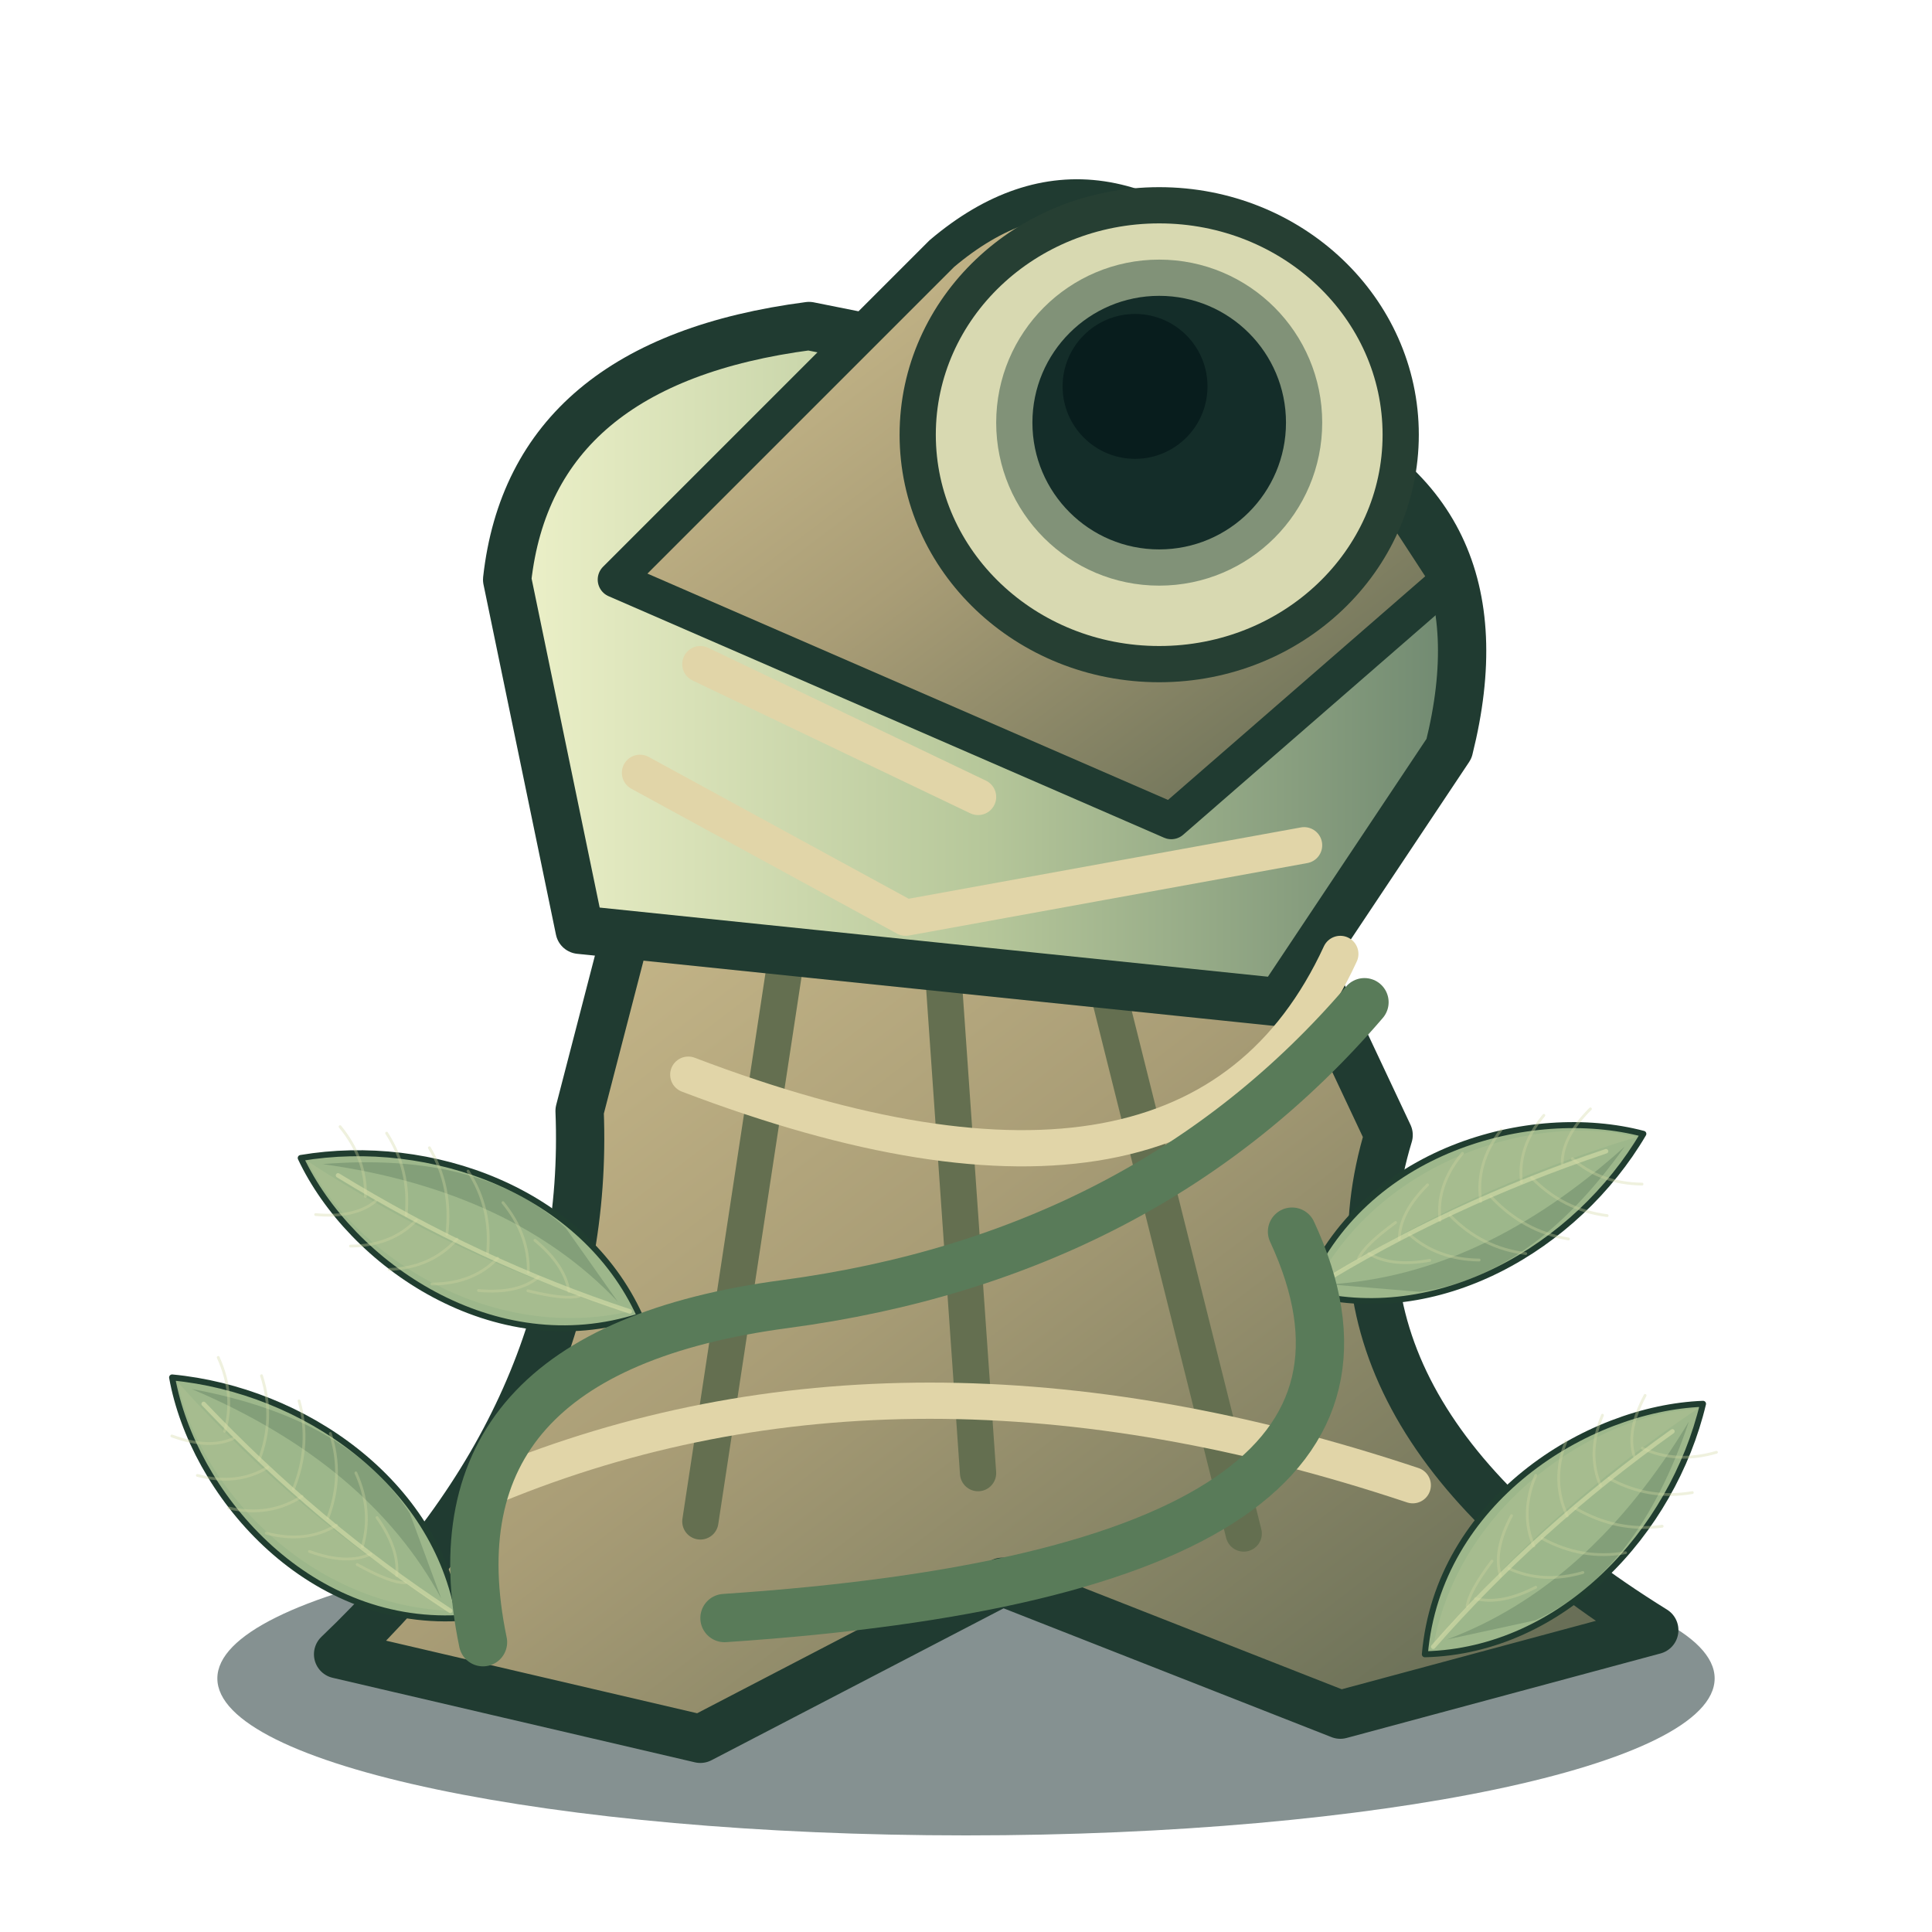
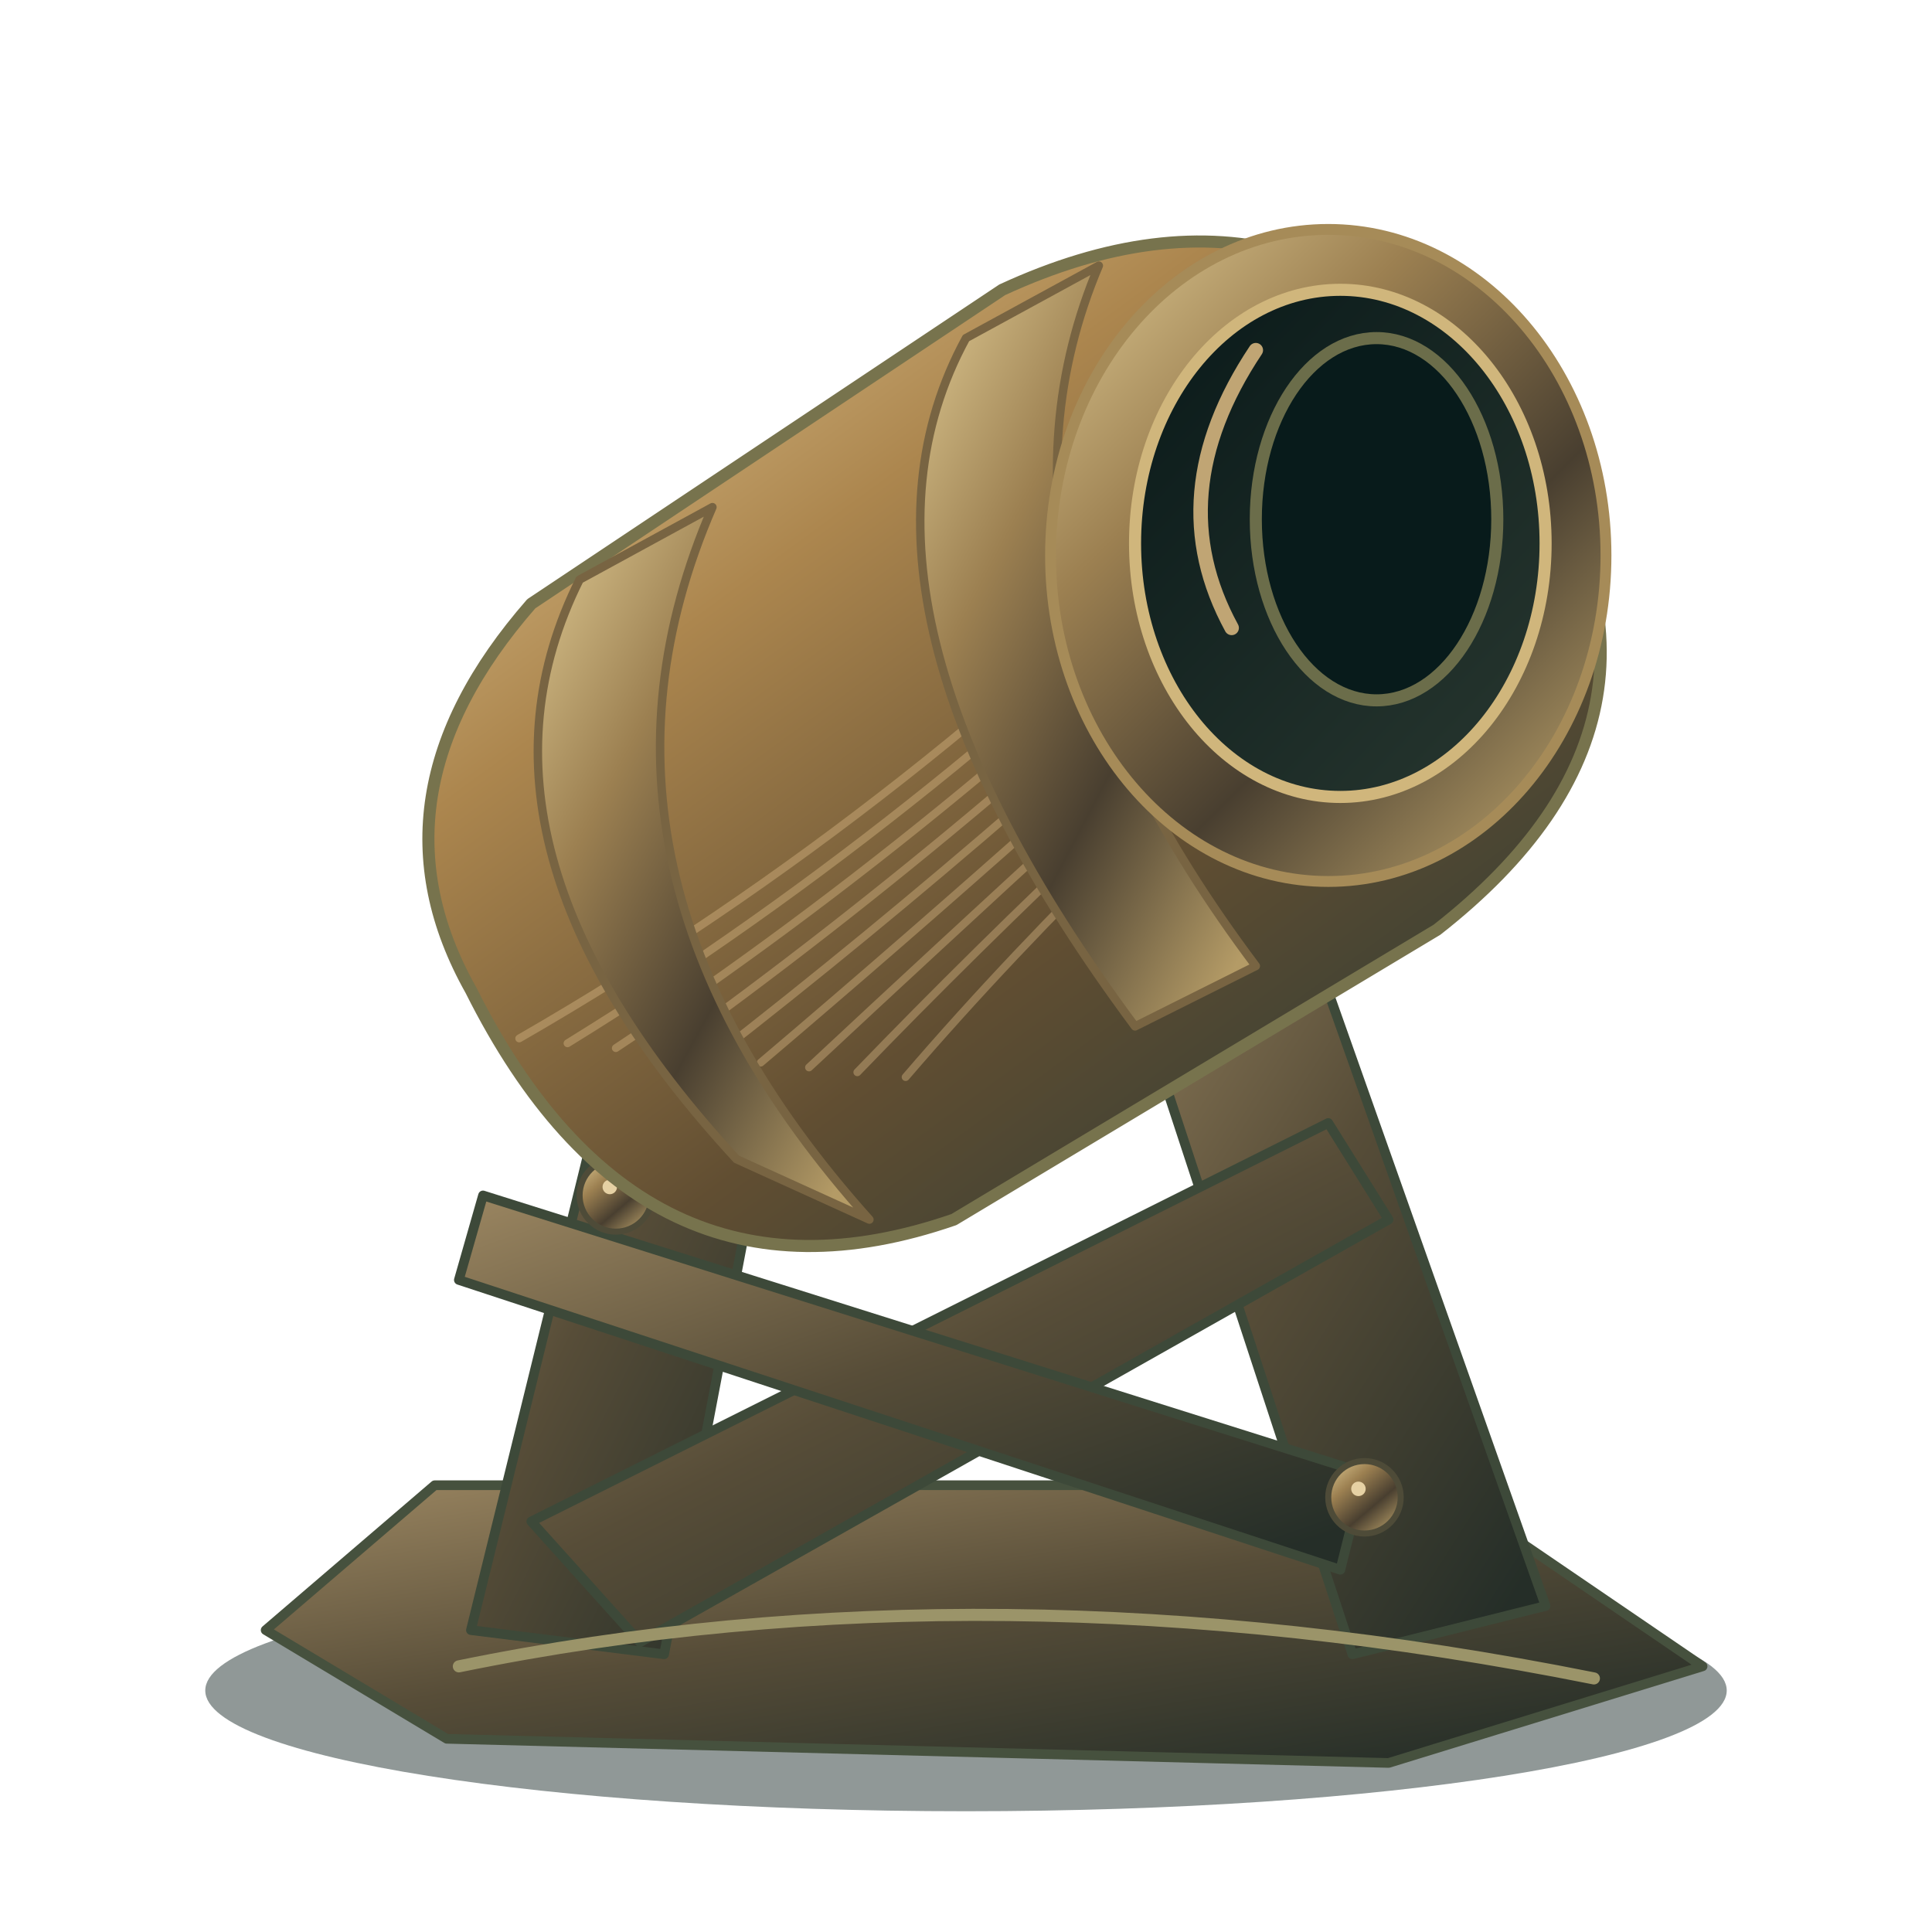
<svg xmlns="http://www.w3.org/2000/svg" width="160" height="160" viewBox="0 0 160 160">
  <defs>
-     <linearGradient id="earth" x1="0" y1="0" x2="1" y2="1">
-       <stop stop-color="#d8c795" />
-       <stop offset=".48" stop-color="#a99d76" />
-       <stop offset="1" stop-color="#5b6550" />
+     <linearGradient id="wood" x1="0%" y1="0%" x2="85%" y2="100%">
+       <stop offset="0.000" stop-color="#9b8661" />
+       <stop offset="0.500" stop-color="#574d38" />
+       <stop offset="1.000" stop-color="#252e28" />
    </linearGradient>
-     <linearGradient id="shell">
-       <stop stop-color="#edf1c9" />
-       <stop offset=".5" stop-color="#b6c79a" />
-       <stop offset="1" stop-color="#6f8870" />
+     <linearGradient id="shell" x1="0%" y1="0%" x2="85%" y2="100%">
+       <stop offset="0.000" stop-color="#d4c5a0" />
+       <stop offset="0.500" stop-color="#8e9175" />
+       <stop offset="1.000" stop-color="#3b5047" />
    </linearGradient>
+     <linearGradient id="copper" x1="0%" y1="0%" x2="85%" y2="100%">
+       <stop offset="0.000" stop-color="#e0cb94" />
+       <stop offset="0.333" stop-color="#9c8051" />
+       <stop offset="0.667" stop-color="#493f30" />
+       <stop offset="1.000" stop-color="#b49b66" />
+     </linearGradient>
+     <linearGradient id="resin" x1="0%" y1="0%" x2="85%" y2="100%">
+       <stop offset="0.000" stop-color="#ead2a0" />
+       <stop offset="0.333" stop-color="#ac864e" />
+       <stop offset="0.667" stop-color="#614e32" />
+       <stop offset="1.000" stop-color="#273934" />
+     </linearGradient>
+     <linearGradient id="wing" x1="0%" y1="0%" x2="85%" y2="100%">
+       <stop offset="0.000" stop-color="#b0bda0" />
+       <stop offset="0.500" stop-color="#597b6d" />
+       <stop offset="1.000" stop-color="#223e39" />
+     </linearGradient>
+     <linearGradient id="dark" x1="0%" y1="0%" x2="85%" y2="100%">
+       <stop offset="0.000" stop-color="#091919" />
+       <stop offset="1.000" stop-color="#26352e" />
+     </linearGradient>
+     <radialGradient id="lamp" cx="35%" cy="27%" r="80%">
+       <stop offset="0.000" stop-color="#fff0c0" />
+       <stop offset="0.500" stop-color="#b58d4d" />
+       <stop offset="1.000" stop-color="#473c2d" />
+     </radialGradient>
  </defs>
-   <ellipse cx="80" cy="139" rx="62" ry="13" fill="#0b2424" stroke="none" stroke-width="1" opacity=".5" />
-   <path d="M28 137 Q49 117 48 92 L55 65 99 60 115 94 Q108 117 137 135 L111 142 83 131 58 144Z" fill="url(#earth)" stroke="#203b31" stroke-width="4" stroke-linecap="round" stroke-linejoin="round" />
-   <path d="M58 126 L65 80 M81 122 L78 79 M103 127 L92 83" fill="none" stroke="#646f50" stroke-width="3" stroke-linecap="round" stroke-linejoin="round" />
-   <path d="M48 77 L42 48 Q44 30 67 27 L107 35 Q125 42 120 62 L106 83Z" fill="url(#shell)" stroke="#203b31" stroke-width="4" stroke-linecap="round" stroke-linejoin="round" />
-   <path d="M51 48 L78 21 Q91 10 105 25 L120 48 97 68Z" fill="url(#earth)" stroke="#203b31" stroke-width="3" stroke-linecap="round" stroke-linejoin="round" />
-   <ellipse cx="96" cy="36" rx="20" ry="19" fill="#d8d9b1" stroke="#263f33" stroke-width="3" />
-   <ellipse cx="96" cy="35" rx="12" ry="12" fill="#142d29" stroke="#819278" stroke-width="3" />
-   <ellipse cx="94" cy="32" rx="6" ry="6" fill="#081d1d" stroke="none" stroke-width="1" />
-   <path d="M53 64 L75 76 108 70 M58 55 L81 66 M57 89 Q99 105 111 79 M41 123 Q75 109 117 123" fill="none" stroke="#e1d5a8" stroke-width="3" stroke-linecap="round" stroke-linejoin="round" />
-   <g transform="translate(38 134) rotate(-50) scale(0.31)">
-     <path d="M0 0 C-28 -30 -20 -76 0 -100 C20 -71 24 -28 0 0Z" fill="#9db78b" stroke="#203d30" stroke-width="1.6" stroke-linecap="round" stroke-linejoin="round" />
-     <path d="M0 -3 C-24 -34 -17 -77 0 -98 Q-7 -49 0 -3Z" fill="#e5e8ac" stroke="none" stroke-width="0" stroke-linecap="round" stroke-linejoin="round" opacity=".12" />
-     <path d="M1 -7 Q16 -45 1 -94 Q22 -57 13 -28Z" fill="#0c3329" stroke="none" stroke-width="0" stroke-linecap="round" stroke-linejoin="round" opacity=".18" />
-     <path d="M-2 -17 Q-4.55 -20 -6.51 -30 M-2 -20 Q3.90 -24 6.51 -34" fill="none" stroke="#d0d6a1" stroke-width="0.75" stroke-linecap="round" stroke-linejoin="round" opacity=".35" />
-     <path d="M-2 -29 Q-8.41 -32 -12.02 -42 M-2 -32 Q7.21 -36 12.02 -46" fill="none" stroke="#d0d6a1" stroke-width="0.75" stroke-linecap="round" stroke-linejoin="round" opacity=".35" />
-     <path d="M-2 -41 Q-10.99 -44 -15.71 -54 M-2 -44 Q9.42 -48 15.71 -58" fill="none" stroke="#d0d6a1" stroke-width="0.75" stroke-linecap="round" stroke-linejoin="round" opacity=".35" />
-     <path d="M-2 -53 Q-11.90 -56 -17.00 -66 M-2 -56 Q10.20 -60 17.00 -70" fill="none" stroke="#d0d6a1" stroke-width="0.75" stroke-linecap="round" stroke-linejoin="round" opacity=".35" />
-     <path d="M-2 -65 Q-10.99 -68 -15.71 -78 M-2 -68 Q9.42 -72 15.71 -82" fill="none" stroke="#d0d6a1" stroke-width="0.75" stroke-linecap="round" stroke-linejoin="round" opacity=".35" />
-     <path d="M-2 -77 Q-8.41 -80 -12.02 -90 M-2 -80 Q7.21 -84 12.02 -94" fill="none" stroke="#d0d6a1" stroke-width="0.75" stroke-linecap="round" stroke-linejoin="round" opacity=".35" />
-     <path d="M0 -3 Q-5 -45 0 -89" fill="none" stroke="#dce1ac" stroke-width="1.2" stroke-linecap="round" stroke-linejoin="round" opacity=".55" />
-   </g>
-   <g transform="translate(118 137) rotate(48) scale(0.31)">
-     <path d="M0 0 C-28 -30 -20 -76 0 -100 C20 -71 24 -28 0 0Z" fill="#9db78b" stroke="#203d30" stroke-width="1.6" stroke-linecap="round" stroke-linejoin="round" />
-     <path d="M0 -3 C-24 -34 -17 -77 0 -98 Q-7 -49 0 -3Z" fill="#e5e8ac" stroke="none" stroke-width="0" stroke-linecap="round" stroke-linejoin="round" opacity=".12" />
-     <path d="M1 -7 Q16 -45 1 -94 Q22 -57 13 -28Z" fill="#0c3329" stroke="none" stroke-width="0" stroke-linecap="round" stroke-linejoin="round" opacity=".18" />
-     <path d="M-2 -17 Q-4.55 -20 -6.51 -30 M-2 -20 Q3.90 -24 6.51 -34" fill="none" stroke="#d0d6a1" stroke-width="0.75" stroke-linecap="round" stroke-linejoin="round" opacity=".35" />
-     <path d="M-2 -29 Q-8.41 -32 -12.02 -42 M-2 -32 Q7.21 -36 12.02 -46" fill="none" stroke="#d0d6a1" stroke-width="0.75" stroke-linecap="round" stroke-linejoin="round" opacity=".35" />
-     <path d="M-2 -41 Q-10.99 -44 -15.71 -54 M-2 -44 Q9.42 -48 15.71 -58" fill="none" stroke="#d0d6a1" stroke-width="0.75" stroke-linecap="round" stroke-linejoin="round" opacity=".35" />
-     <path d="M-2 -53 Q-11.90 -56 -17.00 -66 M-2 -56 Q10.20 -60 17.00 -70" fill="none" stroke="#d0d6a1" stroke-width="0.75" stroke-linecap="round" stroke-linejoin="round" opacity=".35" />
-     <path d="M-2 -65 Q-10.99 -68 -15.71 -78 M-2 -68 Q9.42 -72 15.71 -82" fill="none" stroke="#d0d6a1" stroke-width="0.75" stroke-linecap="round" stroke-linejoin="round" opacity=".35" />
-     <path d="M-2 -77 Q-8.41 -80 -12.02 -90 M-2 -80 Q7.21 -84 12.02 -94" fill="none" stroke="#d0d6a1" stroke-width="0.75" stroke-linecap="round" stroke-linejoin="round" opacity=".35" />
-     <path d="M0 -3 Q-5 -45 0 -89" fill="none" stroke="#dce1ac" stroke-width="1.2" stroke-linecap="round" stroke-linejoin="round" opacity=".55" />
-   </g>
-   <g transform="translate(53 109) rotate(-65) scale(0.31)">
-     <path d="M0 0 C-28 -30 -20 -76 0 -100 C20 -71 24 -28 0 0Z" fill="#9db78b" stroke="#203d30" stroke-width="1.6" stroke-linecap="round" stroke-linejoin="round" />
-     <path d="M0 -3 C-24 -34 -17 -77 0 -98 Q-7 -49 0 -3Z" fill="#e5e8ac" stroke="none" stroke-width="0" stroke-linecap="round" stroke-linejoin="round" opacity=".12" />
-     <path d="M1 -7 Q16 -45 1 -94 Q22 -57 13 -28Z" fill="#0c3329" stroke="none" stroke-width="0" stroke-linecap="round" stroke-linejoin="round" opacity=".18" />
-     <path d="M-2 -17 Q-4.55 -20 -6.51 -30 M-2 -20 Q3.90 -24 6.51 -34" fill="none" stroke="#d0d6a1" stroke-width="0.75" stroke-linecap="round" stroke-linejoin="round" opacity=".35" />
-     <path d="M-2 -29 Q-8.41 -32 -12.02 -42 M-2 -32 Q7.21 -36 12.02 -46" fill="none" stroke="#d0d6a1" stroke-width="0.75" stroke-linecap="round" stroke-linejoin="round" opacity=".35" />
-     <path d="M-2 -41 Q-10.99 -44 -15.71 -54 M-2 -44 Q9.42 -48 15.71 -58" fill="none" stroke="#d0d6a1" stroke-width="0.75" stroke-linecap="round" stroke-linejoin="round" opacity=".35" />
-     <path d="M-2 -53 Q-11.90 -56 -17.00 -66 M-2 -56 Q10.20 -60 17.00 -70" fill="none" stroke="#d0d6a1" stroke-width="0.75" stroke-linecap="round" stroke-linejoin="round" opacity=".35" />
-     <path d="M-2 -65 Q-10.99 -68 -15.71 -78 M-2 -68 Q9.42 -72 15.71 -82" fill="none" stroke="#d0d6a1" stroke-width="0.75" stroke-linecap="round" stroke-linejoin="round" opacity=".35" />
-     <path d="M-2 -77 Q-8.41 -80 -12.02 -90 M-2 -80 Q7.21 -84 12.02 -94" fill="none" stroke="#d0d6a1" stroke-width="0.75" stroke-linecap="round" stroke-linejoin="round" opacity=".35" />
-     <path d="M0 -3 Q-5 -45 0 -89" fill="none" stroke="#dce1ac" stroke-width="1.2" stroke-linecap="round" stroke-linejoin="round" opacity=".55" />
-   </g>
-   <g transform="translate(108 107) rotate(65) scale(0.31)">
-     <path d="M0 0 C-28 -30 -20 -76 0 -100 C20 -71 24 -28 0 0Z" fill="#9db78b" stroke="#203d30" stroke-width="1.6" stroke-linecap="round" stroke-linejoin="round" />
-     <path d="M0 -3 C-24 -34 -17 -77 0 -98 Q-7 -49 0 -3Z" fill="#e5e8ac" stroke="none" stroke-width="0" stroke-linecap="round" stroke-linejoin="round" opacity=".12" />
-     <path d="M1 -7 Q16 -45 1 -94 Q22 -57 13 -28Z" fill="#0c3329" stroke="none" stroke-width="0" stroke-linecap="round" stroke-linejoin="round" opacity=".18" />
-     <path d="M-2 -17 Q-4.55 -20 -6.51 -30 M-2 -20 Q3.90 -24 6.51 -34" fill="none" stroke="#d0d6a1" stroke-width="0.75" stroke-linecap="round" stroke-linejoin="round" opacity=".35" />
-     <path d="M-2 -29 Q-8.41 -32 -12.02 -42 M-2 -32 Q7.21 -36 12.02 -46" fill="none" stroke="#d0d6a1" stroke-width="0.75" stroke-linecap="round" stroke-linejoin="round" opacity=".35" />
-     <path d="M-2 -41 Q-10.99 -44 -15.71 -54 M-2 -44 Q9.42 -48 15.71 -58" fill="none" stroke="#d0d6a1" stroke-width="0.75" stroke-linecap="round" stroke-linejoin="round" opacity=".35" />
-     <path d="M-2 -53 Q-11.90 -56 -17.00 -66 M-2 -56 Q10.20 -60 17.00 -70" fill="none" stroke="#d0d6a1" stroke-width="0.75" stroke-linecap="round" stroke-linejoin="round" opacity=".35" />
-     <path d="M-2 -65 Q-10.99 -68 -15.71 -78 M-2 -68 Q9.42 -72 15.71 -82" fill="none" stroke="#d0d6a1" stroke-width="0.75" stroke-linecap="round" stroke-linejoin="round" opacity=".35" />
-     <path d="M-2 -77 Q-8.41 -80 -12.02 -90 M-2 -80 Q7.21 -84 12.02 -94" fill="none" stroke="#d0d6a1" stroke-width="0.75" stroke-linecap="round" stroke-linejoin="round" opacity=".35" />
-     <path d="M0 -3 Q-5 -45 0 -89" fill="none" stroke="#dce1ac" stroke-width="1.2" stroke-linecap="round" stroke-linejoin="round" opacity=".55" />
-   </g>
-   <path d="M40 136 Q35 112 65 108 T113 83 M60 134 Q120 130 107 102" fill="none" stroke="#597b59" stroke-width="4" stroke-linecap="round" stroke-linejoin="round" />
+   <ellipse cx="80" cy="140" rx="63" ry="10" fill="#081b19" stroke="none" stroke-width="1" opacity="0.45" />
+   <path d="M22 135 L36 123 119 123 141 138 115 146 37 144Z" fill="url(#wood)" stroke="#46513e" stroke-width="0.8" opacity="1" stroke-linejoin="round" stroke-linecap="round" />
+   <path d="M39 135 L55 70 67 74 55 137Z" fill="url(#wood)" stroke="#3d4939" stroke-width="0.8" opacity="1" stroke-linejoin="round" stroke-linecap="round" />
+   <path d="M112 137 L91 73 105 68 128 133Z" fill="url(#wood)" stroke="#3d4939" stroke-width="0.8" opacity="1" stroke-linejoin="round" stroke-linecap="round" />
+   <path d="M44 126 L110 93 115 101 53 136Z" fill="url(#wood)" stroke="#3d4939" stroke-width="0.8" opacity="1" stroke-linejoin="round" stroke-linecap="round" />
+   <path d="M40 99 L113 122 111 130 38 106Z" fill="url(#wood)" stroke="#3d4939" stroke-width="0.8" opacity="1" stroke-linejoin="round" stroke-linecap="round" />
+   <ellipse cx="51" cy="99" rx="3" ry="3" fill="url(#copper)" stroke="#4e4b38" stroke-width="0.5" opacity="1" />
+   <ellipse cx="50.5" cy="98.3" rx="0.6" ry="0.6" fill="#e6d1a4" stroke="none" stroke-width="1" opacity="1" />
+   <ellipse cx="113" cy="124" rx="3" ry="3" fill="url(#copper)" stroke="#4e4b38" stroke-width="0.5" opacity="1" />
+   <ellipse cx="112.5" cy="123.3" rx="0.6" ry="0.6" fill="#e6d1a4" stroke="none" stroke-width="1" opacity="1" />
+   <ellipse cx="60" cy="78" rx="3" ry="3" fill="url(#copper)" stroke="#4e4b38" stroke-width="0.5" opacity="1" />
+   <ellipse cx="59.5" cy="77.3" rx="0.6" ry="0.6" fill="#e6d1a4" stroke="none" stroke-width="1" opacity="1" />
+   <ellipse cx="103" cy="80" rx="3" ry="3" fill="url(#copper)" stroke="#4e4b38" stroke-width="0.5" opacity="1" />
+   <ellipse cx="102.5" cy="79.3" rx="0.6" ry="0.6" fill="#e6d1a4" stroke="none" stroke-width="1" opacity="1" />
+   <path d="M39 82 Q30 66 44 50 L83 24 Q109 12 126 36 Q142 59 119 77 L79 101 Q53 110 39 82Z" fill="url(#resin)" stroke="#77734d" stroke-width="1" opacity="1" stroke-linejoin="round" stroke-linecap="round" />
+   <path d="M43 86.0 Q76 67.0 104.0 38.0" fill="none" stroke="#e3c18b" stroke-width="0.65" opacity="0.38" stroke-linejoin="round" stroke-linecap="round" />
+   <path d="M47 86.4 Q78 67.3 105.8 39.1" fill="none" stroke="#e3c18b" stroke-width="0.65" opacity="0.38" stroke-linejoin="round" stroke-linecap="round" />
+   <path d="M51 86.8 Q80 67.6 107.6 40.2" fill="none" stroke="#e3c18b" stroke-width="0.65" opacity="0.38" stroke-linejoin="round" stroke-linecap="round" />
+   <path d="M55 87.2 Q82 67.9 109.4 41.3" fill="none" stroke="#e3c18b" stroke-width="0.65" opacity="0.38" stroke-linejoin="round" stroke-linecap="round" />
+   <path d="M59 87.6 Q84 68.2 111.2 42.4" fill="none" stroke="#e3c18b" stroke-width="0.65" opacity="0.38" stroke-linejoin="round" stroke-linecap="round" />
+   <path d="M63 88.0 Q86 68.5 113.0 43.5" fill="none" stroke="#e3c18b" stroke-width="0.65" opacity="0.38" stroke-linejoin="round" stroke-linecap="round" />
+   <path d="M67 88.4 Q88 68.8 114.8 44.6" fill="none" stroke="#e3c18b" stroke-width="0.65" opacity="0.38" stroke-linejoin="round" stroke-linecap="round" />
+   <path d="M71 88.8 Q90 69.1 116.6 45.7" fill="none" stroke="#e3c18b" stroke-width="0.65" opacity="0.38" stroke-linejoin="round" stroke-linecap="round" />
+   <path d="M75 89.2 Q92 69.4 118.4 46.8" fill="none" stroke="#e3c18b" stroke-width="0.65" opacity="0.38" stroke-linejoin="round" stroke-linecap="round" />
+   <path d="M48 48 Q37 70 61 96 L72 101 Q46 72 59 42Z" fill="url(#copper)" stroke="#786442" stroke-width="0.7" opacity="1" stroke-linejoin="round" stroke-linecap="round" />
+   <path d="M80 28 Q68 50 94 85 L104 80 Q80 48 91 22Z" fill="url(#copper)" stroke="#786442" stroke-width="0.7" opacity="1" stroke-linejoin="round" stroke-linecap="round" />
+   <ellipse cx="110" cy="46" rx="23" ry="27" fill="url(#copper)" stroke="#a68b58" stroke-width="0.9" opacity="1" />
+   <ellipse cx="111" cy="45" rx="17" ry="21" fill="url(#dark)" stroke="#d0b67c" stroke-width="1" opacity="1" />
+   <ellipse cx="114" cy="43" rx="10" ry="15" fill="#081b1b" stroke="#6b6d4a" stroke-width="1" opacity="1" />
+   <path d="M104 29 Q96 41 102 52" fill="none" stroke="#c0a574" stroke-width="1.2" opacity="1" stroke-linejoin="round" stroke-linecap="round" />
+   <path d="M38 138 Q82 129 132 139" fill="none" stroke="#9b9469" stroke-width="1" opacity="1" stroke-linejoin="round" stroke-linecap="round" />
</svg>
